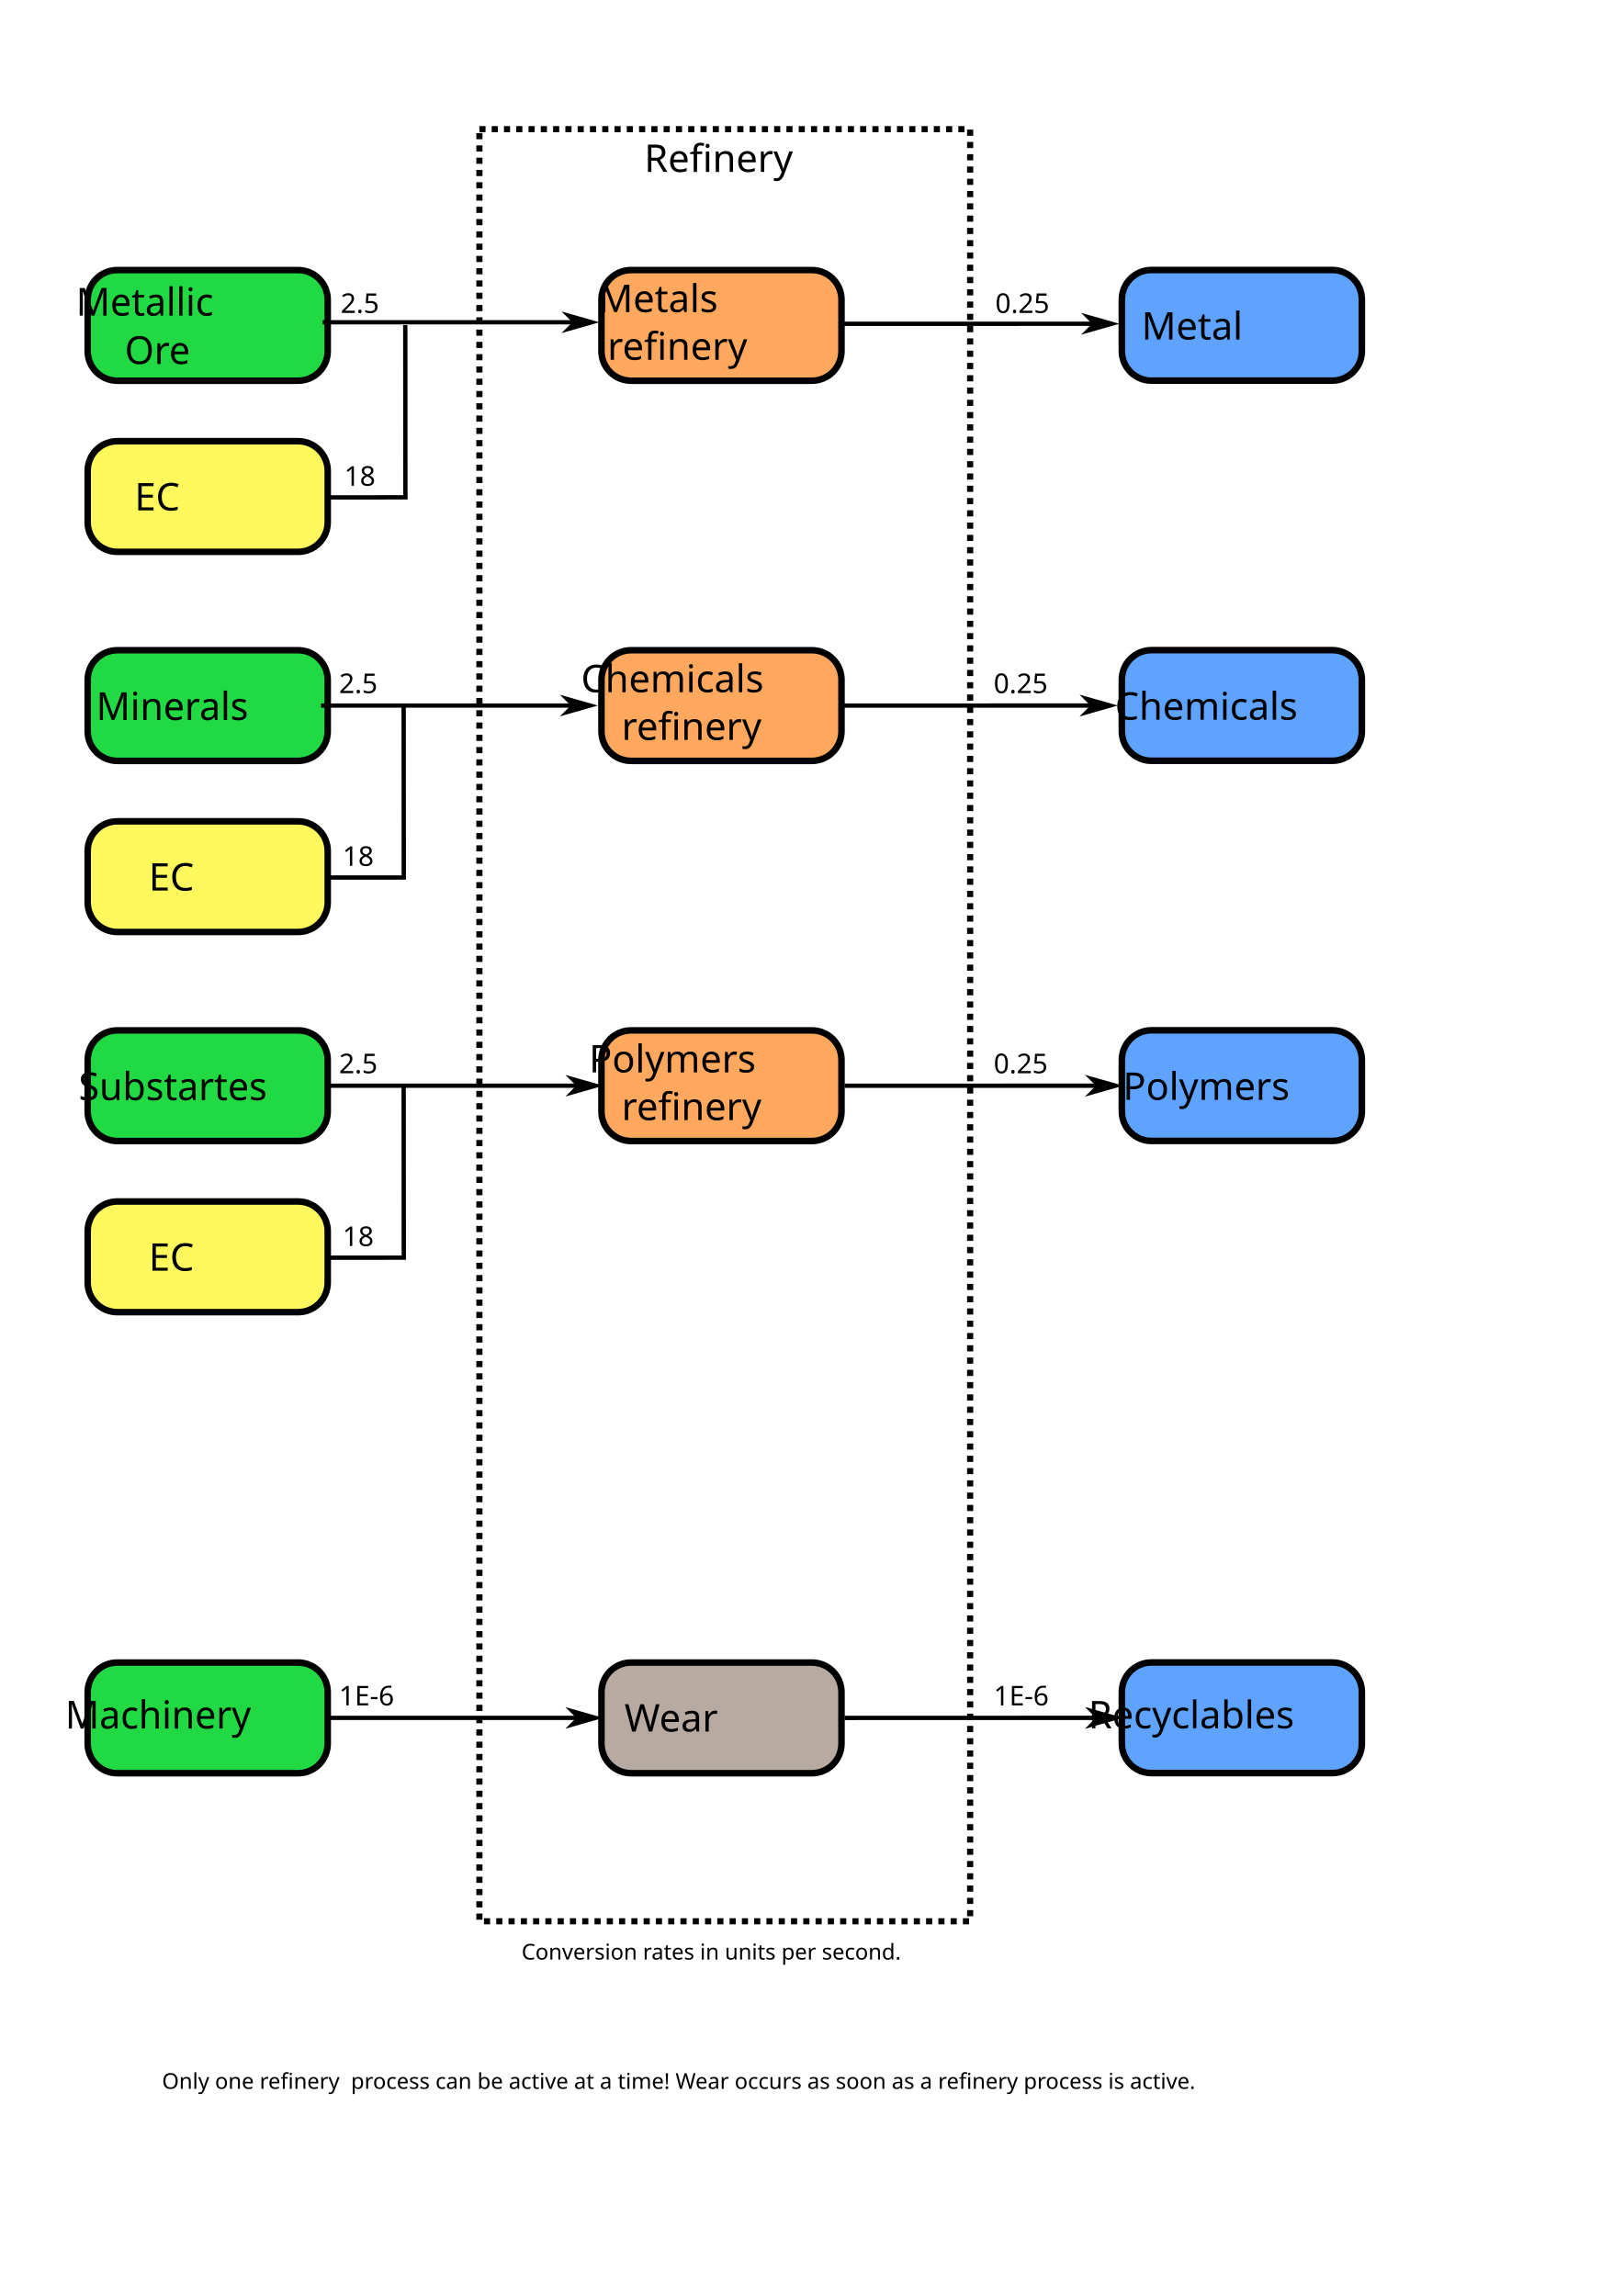
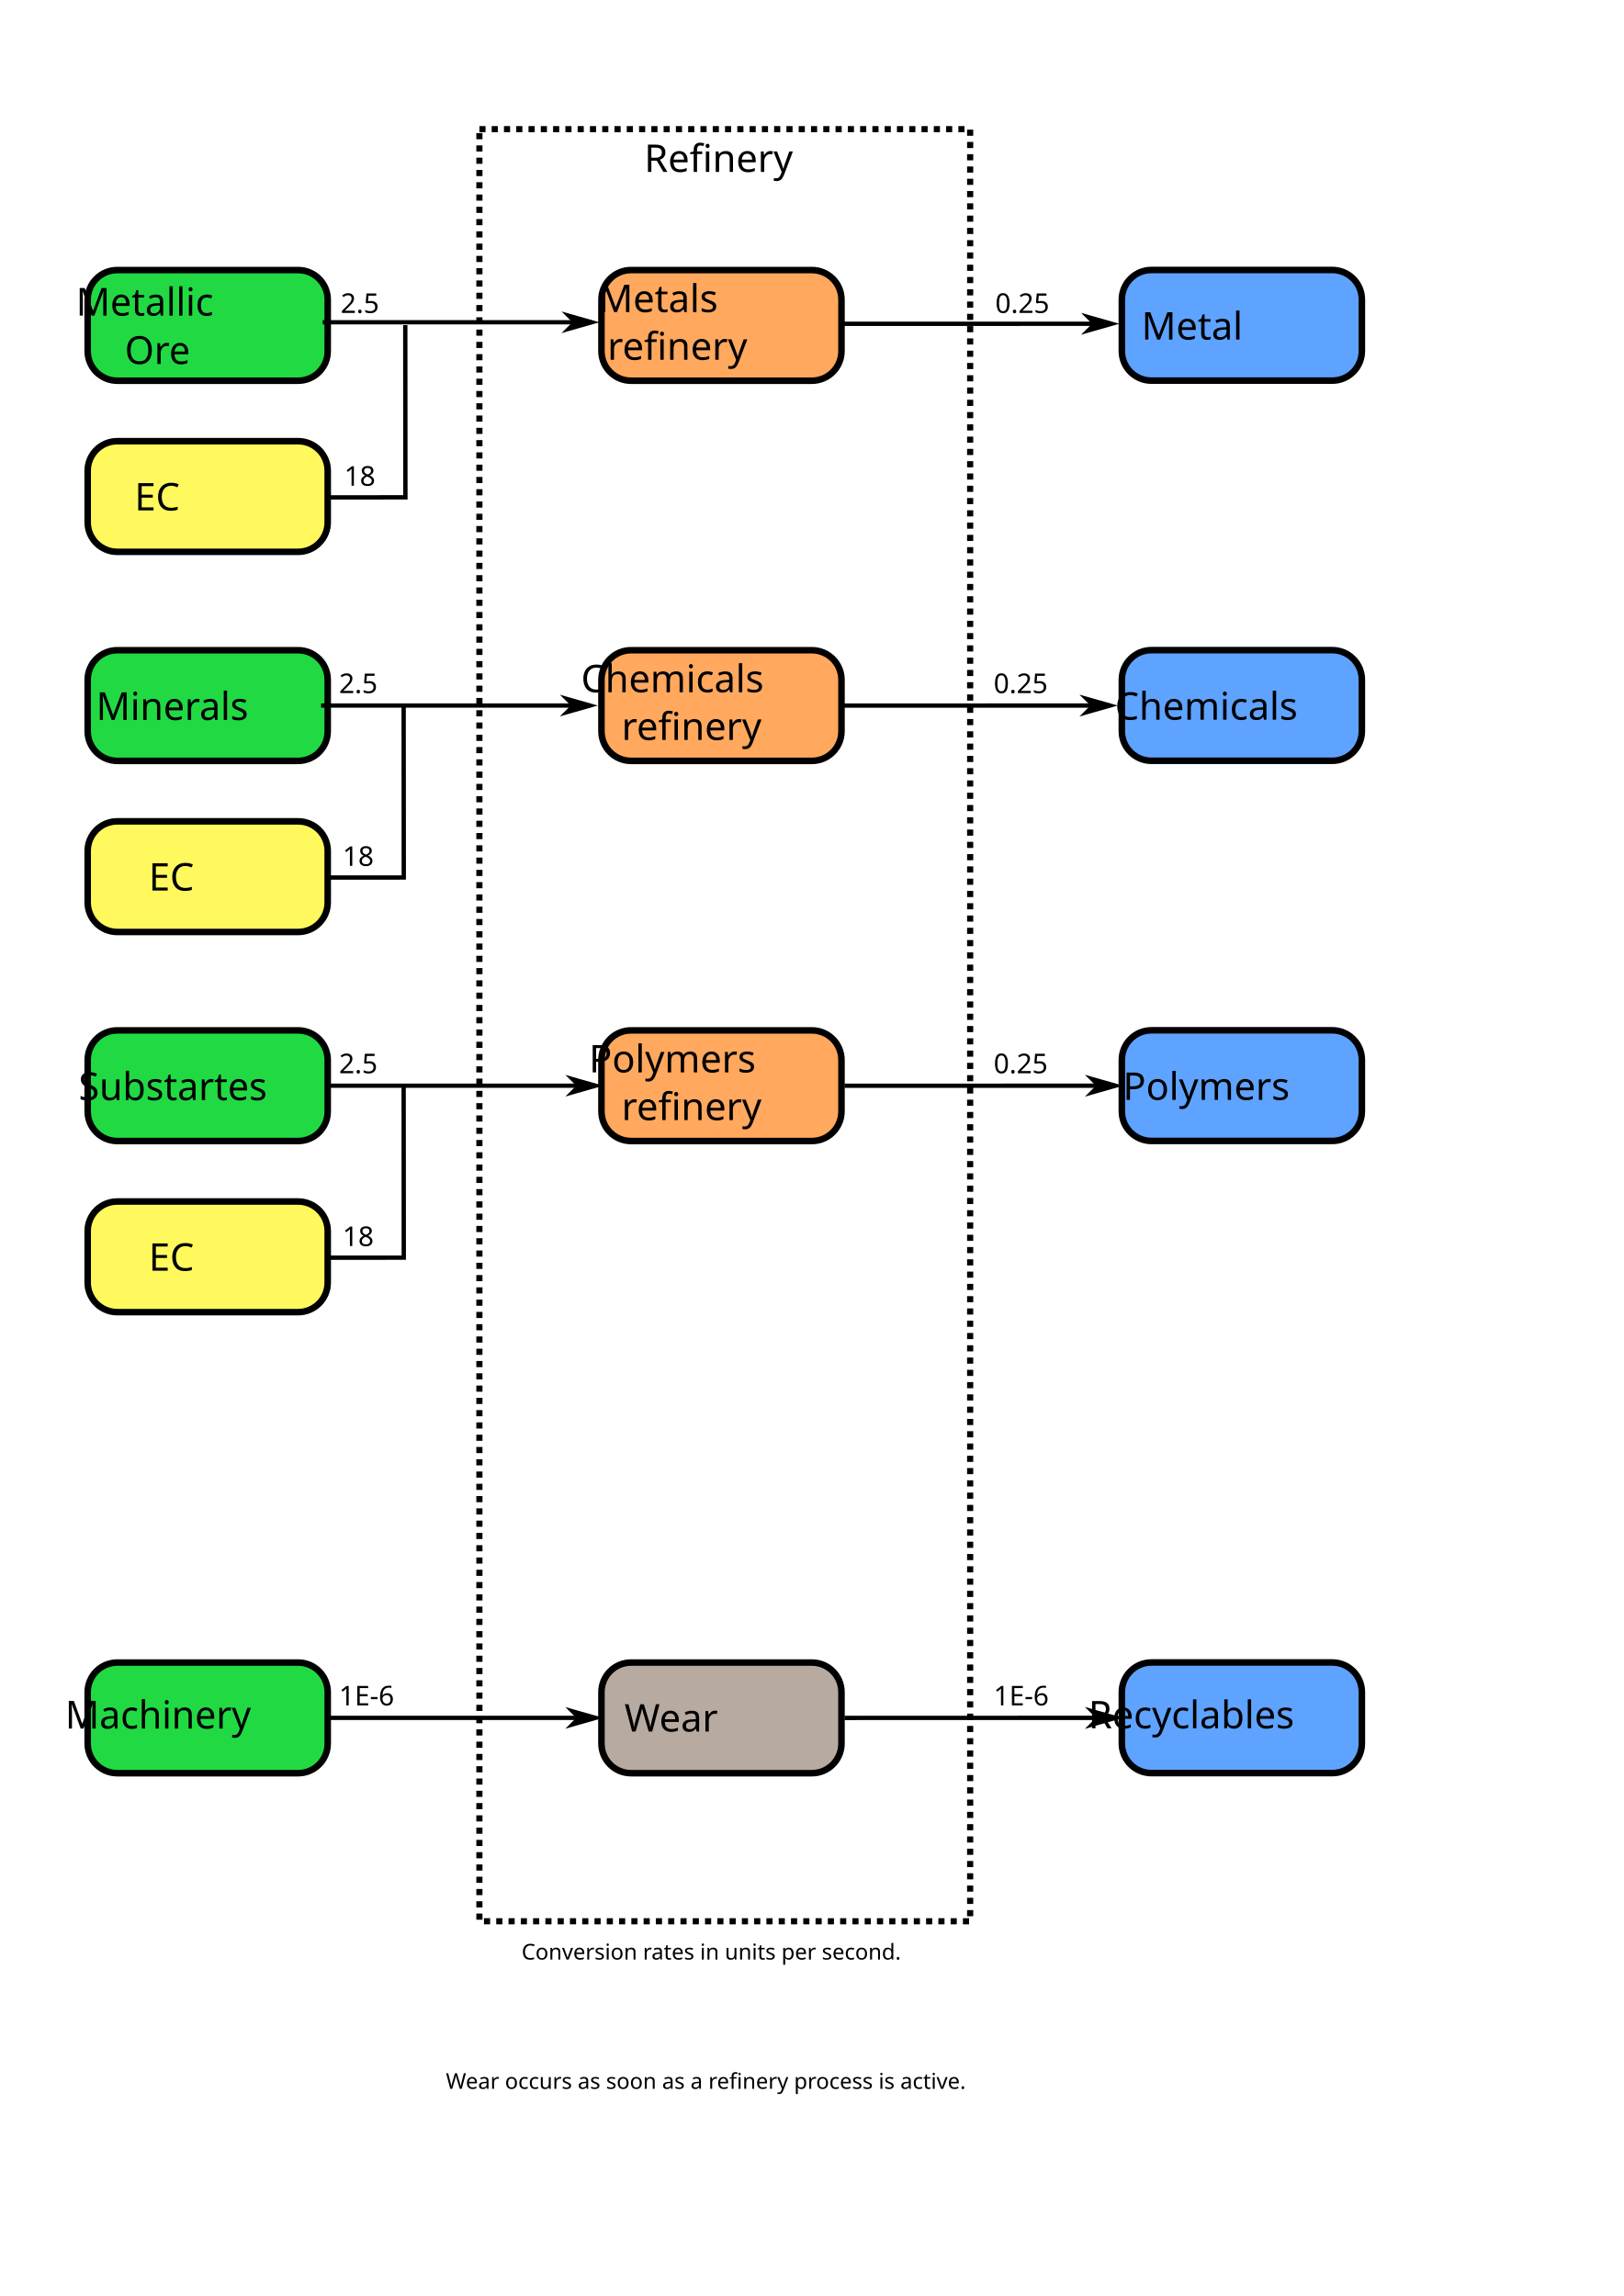
<svg xmlns="http://www.w3.org/2000/svg" width="210mm" height="297mm" viewBox="0 0 744.094 1052.362" id="svg2" version="1.1">
  <defs id="defs4">
    <marker orient="auto" refY="0" refX="0" id="marker6522" style="overflow:visible">
      <path id="path6524" d="M 0,0 5,-5 -12.5,0 5,5 0,0 Z" style="fill:#000000;fill-opacity:1;fill-rule:evenodd;stroke:#000000;stroke-width:1pt;stroke-opacity:1" transform="matrix(-0.4,0,0,-0.4,-4,0)" />
    </marker>
    <marker style="overflow:visible" id="marker6440" refX="0" refY="0" orient="auto">
      <path transform="matrix(-0.4,0,0,-0.4,-4,0)" style="fill:#000000;fill-opacity:1;fill-rule:evenodd;stroke:#000000;stroke-width:1pt;stroke-opacity:1" d="M 0,0 5,-5 -12.5,0 5,5 0,0 Z" id="path6442" />
    </marker>
    <marker orient="auto" refY="0" refX="0" id="marker5517" style="overflow:visible">
      <path id="path5519" d="M 0,0 5,-5 -12.5,0 5,5 0,0 Z" style="fill:#000000;fill-opacity:1;fill-rule:evenodd;stroke:#000000;stroke-width:1pt;stroke-opacity:1" transform="matrix(-0.4,0,0,-0.4,-4,0)" />
    </marker>
    <marker style="overflow:visible" id="marker5236" refX="0" refY="0" orient="auto">
      <path transform="matrix(-0.4,0,0,-0.4,-4,0)" style="fill:#000000;fill-opacity:1;fill-rule:evenodd;stroke:#000000;stroke-width:1pt;stroke-opacity:1" d="M 0,0 5,-5 -12.5,0 5,5 0,0 Z" id="path5238" />
    </marker>
    <marker style="overflow:visible;" id="marker4910" refX="0.0" refY="0.0" orient="auto">
      <path transform="scale(0.4) rotate(180) translate(10,0)" style="fill-rule:evenodd;stroke:#000000;stroke-width:1pt;stroke-opacity:1;fill:#000000;fill-opacity:1" d="M 0.0,0.0 L 5.0,-5.0 L -12.5,0.0 L 5.0,5.0 L 0.0,0.0 z " id="path4912" />
    </marker>
    <marker orient="auto" refY="0.0" refX="0.0" id="Arrow1Mend" style="overflow:visible;">
      <path id="path4243" d="M 0.0,0.0 L 5.0,-5.0 L -12.5,0.0 L 5.0,5.0 L 0.0,0.0 z " style="fill-rule:evenodd;stroke:#000000;stroke-width:1pt;stroke-opacity:1;fill:#000000;fill-opacity:1" transform="scale(0.4) rotate(180) translate(10,0)" />
    </marker>
    <marker orient="auto" refY="0.0" refX="0.0" id="Arrow1Lend" style="overflow:visible;">
      <path id="path4237" d="M 0.0,0.0 L 5.0,-5.0 L -12.5,0.0 L 5.0,5.0 L 0.0,0.0 z " style="fill-rule:evenodd;stroke:#000000;stroke-width:1pt;stroke-opacity:1;fill:#000000;fill-opacity:1" transform="scale(0.8) rotate(180) translate(12.5,0)" />
    </marker>
    <marker orient="auto" refY="0" refX="0" id="Arrow1Mend-6" style="overflow:visible">
      <path id="path4243-6" d="M 0,0 5,-5 -12.5,0 5,5 0,0 Z" style="fill:#000000;fill-opacity:1;fill-rule:evenodd;stroke:#000000;stroke-width:1pt;stroke-opacity:1" transform="matrix(-0.4,0,0,-0.4,-4,0)" />
    </marker>
    <marker style="overflow:visible" id="marker5236-7" refX="0" refY="0" orient="auto">
      <path transform="matrix(-0.4,0,0,-0.4,-4,0)" style="fill:#000000;fill-opacity:1;fill-rule:evenodd;stroke:#000000;stroke-width:1pt;stroke-opacity:1" d="M 0,0 5,-5 -12.5,0 5,5 0,0 Z" id="path5238-2" />
    </marker>
    <marker orient="auto" refY="0" refX="0" id="marker5517-4" style="overflow:visible">
      <path id="path5519-1" d="M 0,0 5,-5 -12.5,0 5,5 0,0 Z" style="fill:#000000;fill-opacity:1;fill-rule:evenodd;stroke:#000000;stroke-width:1pt;stroke-opacity:1" transform="matrix(-0.4,0,0,-0.4,-4,0)" />
    </marker>
    <marker orient="auto" refY="0" refX="0" id="marker5517-4-9" style="overflow:visible">
      <path id="path5519-1-0" d="M 0,0 5,-5 -12.5,0 5,5 0,0 Z" style="fill:#000000;fill-opacity:1;fill-rule:evenodd;stroke:#000000;stroke-width:1pt;stroke-opacity:1" transform="matrix(-0.4,0,0,-0.4,-4,0)" />
    </marker>
  </defs>
  <g id="layer1">
    <flowRoot xml:space="preserve" id="flowRoot4144" style="fill:black;stroke:none;stroke-opacity:1;stroke-width:1px;stroke-linejoin:miter;stroke-linecap:butt;fill-opacity:1;font-family:sans-serif;font-style:normal;font-weight:normal;font-size:40px;line-height:125%;letter-spacing:0px;word-spacing:0px">
      <flowRegion id="flowRegion4146">
        <rect id="rect4148" width="223.571" height="91.429" x="180.714" y="74.505" />
      </flowRegion>
      <flowPara id="flowPara4150" />
    </flowRoot>
    <flowRoot xml:space="preserve" id="flowRoot4171" style="fill:black;stroke:none;stroke-opacity:1;stroke-width:1px;stroke-linejoin:miter;stroke-linecap:butt;fill-opacity:1;font-family:sans-serif;font-style:normal;font-weight:normal;font-size:25px;line-height:125%;letter-spacing:0px;word-spacing:0px">
      <flowRegion id="flowRegion4173">
        <rect id="rect4175" width="258.571" height="77.143" x="15" y="215.219" />
      </flowRegion>
      <flowPara id="flowPara4177" />
    </flowRoot>
    <rect style="fill:#00ff00;fill-opacity:0;stroke:#000000;stroke-width:2.814;stroke-miterlimit:4;stroke-dasharray:2.814, 2.814;stroke-dashoffset:0;stroke-opacity:1" id="rect4181" width="224.9" height="821.407" x="219.693" y="59.198" />
    <text xml:space="preserve" style="font-style:normal;font-weight:normal;font-size:25px;line-height:125%;font-family:sans-serif;letter-spacing:0px;word-spacing:0px;fill:#000000;fill-opacity:1;stroke:none;stroke-width:1px;stroke-linecap:butt;stroke-linejoin:miter;stroke-opacity:1" x="295.229" y="78.791" id="text4183">
      <tspan x="295.229" y="78.791" id="tspan4187" style="font-size:17.5px">Refinery</tspan>
    </text>
    <text xml:space="preserve" style="font-style:normal;font-weight:normal;font-size:16.25px;line-height:125%;font-family:sans-serif;letter-spacing:0px;word-spacing:0px;fill:#000000;fill-opacity:1;stroke:none;stroke-width:1px;stroke-linecap:butt;stroke-linejoin:miter;stroke-opacity:1;" x="479.317" y="269.494" id="text4815">
      <tspan id="tspan4817" x="479.317" y="269.494" />
    </text>
    <flowRoot xml:space="preserve" id="flowRoot4841" style="fill:black;stroke:none;stroke-opacity:1;stroke-width:1px;stroke-linejoin:miter;stroke-linecap:butt;fill-opacity:1;font-family:sans-serif;font-style:normal;font-weight:normal;font-size:25px;line-height:125%;letter-spacing:0px;word-spacing:0px">
      <flowRegion id="flowRegion4843">
        <rect id="rect4845" width="89.904" height="45.962" x="172.736" y="106.859" />
      </flowRegion>
      <flowPara id="flowPara4847" />
    </flowRoot>
    <path style="display:none;fill:none;fill-rule:evenodd;stroke:#000000;stroke-width:1px;stroke-linecap:butt;stroke-linejoin:miter;stroke-opacity:1" d="M 471.236,212.42 25.254,12.41" id="path5068" />
    <text xml:space="preserve" style="font-style:normal;font-weight:normal;font-size:10px;line-height:125%;font-family:sans-serif;letter-spacing:0px;word-spacing:0px;fill:#000000;fill-opacity:1;stroke:none;stroke-width:1px;stroke-linecap:butt;stroke-linejoin:miter;stroke-opacity:1" x="239.015" y="898.149" id="text5772">
      <tspan id="tspan5774" x="239.015" y="898.149">Conversion rates in units per second.</tspan>
    </text>
    <g id="g6219" transform="translate(1.398443,0)">
      <rect ry="13.571" y="123.784" x="274.229" height="50.714" width="110" id="rect3336" style="fill:#ff7600;fill-opacity:0.631;fill-rule:evenodd;stroke:#000000;stroke-width:3;stroke-linecap:butt;stroke-linejoin:miter;stroke-miterlimit:4;stroke-dasharray:none;stroke-opacity:1" />
      <text id="text4140" y="143.031" x="329.49" style="font-style:normal;font-weight:normal;font-size:25px;line-height:125%;font-family:sans-serif;text-align:center;letter-spacing:0px;word-spacing:0px;text-anchor:middle;fill:#000000;fill-opacity:1;stroke:none;stroke-width:1px;stroke-linecap:butt;stroke-linejoin:miter;stroke-opacity:1" xml:space="preserve">
        <tspan style="font-size:17.5px;text-align:center;text-anchor:middle" y="143.031" x="329.49" id="tspan4142">Metals</tspan>
        <tspan id="tspan4231" style="font-size:17.5px;text-align:center;text-anchor:middle" y="164.906" x="329.49"> refinery</tspan>
      </text>
      <rect ry="13.571" y="123.784" x="38.783" height="50.714" width="110" id="rect3336-1" style="fill:#00d428;fill-opacity:0.871;fill-rule:evenodd;stroke:#000000;stroke-width:3;stroke-linecap:butt;stroke-linejoin:miter;stroke-miterlimit:4;stroke-dasharray:none;stroke-opacity:1" />
      <text transform="scale(0.9869375,1.013235)" id="text4167" y="142.779" x="94.166" style="font-style:normal;font-weight:normal;font-size:24.673px;line-height:125%;font-family:sans-serif;text-align:center;letter-spacing:0px;word-spacing:0px;text-anchor:middle;fill:#000000;fill-opacity:1;stroke:none;stroke-width:1px;stroke-linecap:butt;stroke-linejoin:miter;stroke-opacity:1" xml:space="preserve">
        <tspan id="tspan4235" style="font-size:17.5px;text-align:center;text-anchor:middle" y="142.779" x="96.951">Metallic </tspan>
        <tspan id="tspan4239" style="font-size:17.5px;text-align:center;text-anchor:middle" y="164.654" x="94.166">Ore</tspan>
      </text>
      <path id="path4228" d="m 146.496,147.712 122.964,0" style="fill:none;fill-rule:evenodd;stroke:#000000;stroke-width:1.958;stroke-linecap:butt;stroke-linejoin:miter;stroke-miterlimit:4;stroke-dasharray:none;stroke-opacity:1;marker-end:url(#Arrow1Mend)" />
      <text id="text4819-7" y="143.427" x="154.702" style="font-style:normal;font-weight:normal;font-size:25px;line-height:125%;font-family:sans-serif;letter-spacing:0px;word-spacing:0px;fill:#000000;fill-opacity:1;stroke:none;stroke-width:1px;stroke-linecap:butt;stroke-linejoin:miter;stroke-opacity:1" xml:space="preserve">
        <tspan style="font-size:12.5px" y="143.427" x="154.702" id="tspan4821-8">2.5</tspan>
      </text>
      <rect ry="13.571" y="123.746" x="512.706" height="50.714" width="110" id="rect3336-7-5" style="fill:#006dff;fill-opacity:0.631;fill-rule:evenodd;stroke:#000000;stroke-width:3;stroke-linecap:butt;stroke-linejoin:miter;stroke-miterlimit:4;stroke-dasharray:none;stroke-opacity:1" />
      <text id="text4811-8" y="155.628" x="567.663" style="font-style:normal;font-weight:normal;font-size:25px;line-height:125%;font-family:sans-serif;letter-spacing:0px;word-spacing:0px;fill:#000000;fill-opacity:1;stroke:none;stroke-width:1px;stroke-linecap:butt;stroke-linejoin:miter;stroke-opacity:1" xml:space="preserve">
        <tspan style="font-size:17.5px;text-align:center;text-anchor:middle" id="tspan5120" y="155.628" x="567.663">Metal</tspan>
      </text>
      <path id="path5124" d="m 383.884,148.418 123.811,-0.021" style="fill:none;fill-rule:evenodd;stroke:#000000;stroke-width:1.979;stroke-linecap:butt;stroke-linejoin:miter;stroke-miterlimit:4;stroke-dasharray:none;stroke-opacity:1;marker-end:url(#Arrow1Mend-6)" />
      <text id="text4819-7-1" y="143.427" x="454.709" style="font-style:normal;font-weight:normal;font-size:25px;line-height:125%;font-family:sans-serif;letter-spacing:0px;word-spacing:0px;fill:#000000;fill-opacity:1;stroke:none;stroke-width:1px;stroke-linecap:butt;stroke-linejoin:miter;stroke-opacity:1" xml:space="preserve">
        <tspan style="font-size:12.5px" y="143.427" x="454.709" id="tspan4821-8-6">0.25</tspan>
      </text>
      <rect ry="13.571" y="202.216" x="38.783" height="50.714" width="110" id="rect3336-3" style="fill:#fff600;fill-opacity:0.631;fill-rule:evenodd;stroke:#000000;stroke-width:3;stroke-linecap:butt;stroke-linejoin:miter;stroke-miterlimit:4;stroke-dasharray:none;stroke-opacity:1" />
      <text id="text4140-2" y="233.943" x="93.407" style="font-style:normal;font-weight:normal;font-size:25px;line-height:125%;font-family:sans-serif;text-align:center;letter-spacing:0px;word-spacing:0px;text-anchor:middle;fill:#000000;fill-opacity:1;stroke:none;stroke-width:1px;stroke-linecap:butt;stroke-linejoin:miter;stroke-opacity:1" xml:space="preserve">
        <tspan id="tspan4231-1" style="font-size:17.5px;text-align:center;text-anchor:middle" y="233.943" x="93.407">EC</tspan>
      </text>
      <path id="path4330" d="m 148.491,227.961 35.895,-0.008 -0.058,-78.934" style="fill:none;fill-rule:evenodd;stroke:#000000;stroke-width:1.992;stroke-linecap:butt;stroke-linejoin:miter;stroke-miterlimit:4;stroke-dasharray:none;stroke-opacity:1" />
      <text id="text4819-7-16" y="222.627" x="156.344" style="font-style:normal;font-weight:normal;font-size:25px;line-height:125%;font-family:sans-serif;letter-spacing:0px;word-spacing:0px;fill:#000000;fill-opacity:1;stroke:none;stroke-width:1px;stroke-linecap:butt;stroke-linejoin:miter;stroke-opacity:1" xml:space="preserve">
        <tspan style="font-size:12.5px" y="222.627" x="156.344" id="tspan4821-8-7">18</tspan>
      </text>
    </g>
    <rect style="fill:#ff7600;fill-opacity:0.631;fill-rule:evenodd;stroke:#000000;stroke-width:3;stroke-linecap:butt;stroke-linejoin:miter;stroke-miterlimit:4;stroke-dasharray:none;stroke-opacity:1" id="rect3336-8" width="110" height="50.714" x="275.628" y="298.027" ry="13.571" />
    <text xml:space="preserve" style="font-style:normal;font-weight:normal;font-size:25px;line-height:125%;font-family:sans-serif;text-align:center;letter-spacing:0px;word-spacing:0px;text-anchor:middle;fill:#000000;fill-opacity:1;stroke:none;stroke-width:1px;stroke-linecap:butt;stroke-linejoin:miter;stroke-opacity:1" x="330.888" y="317.275" id="text4140-8">
      <tspan id="tspan4142-8" x="330.888" y="317.275" style="font-size:17.5px;text-align:center;text-anchor:middle">Chemicals</tspan>
      <tspan x="330.888" y="339.15" style="font-size:17.5px;text-align:center;text-anchor:middle" id="tspan4231-8"> refinery</tspan>
    </text>
    <rect style="fill:#00d428;fill-opacity:0.871;fill-rule:evenodd;stroke:#000000;stroke-width:3;stroke-linecap:butt;stroke-linejoin:miter;stroke-miterlimit:4;stroke-dasharray:none;stroke-opacity:1" id="rect3336-1-6" width="110" height="50.714" x="40.182" y="298.027" ry="13.571" />
    <text xml:space="preserve" style="font-style:normal;font-weight:normal;font-size:24.673px;line-height:125%;font-family:sans-serif;text-align:center;letter-spacing:0px;word-spacing:0px;text-anchor:middle;fill:#000000;fill-opacity:1;stroke:none;stroke-width:1px;stroke-linecap:butt;stroke-linejoin:miter;stroke-opacity:1" x="96.014" y="325.684" id="text4167-7" transform="scale(0.9869375,1.013235)">
      <tspan x="96.014" y="325.684" style="font-size:17.5px;text-align:center;text-anchor:middle" id="tspan4239-9">Minerals</tspan>
    </text>
    <path style="fill:none;fill-rule:evenodd;stroke:#000000;stroke-width:1.958;stroke-linecap:butt;stroke-linejoin:miter;stroke-miterlimit:4;stroke-dasharray:none;stroke-opacity:1;marker-end:url(#marker5236)" d="m 147.15,323.385 122.964,0" id="path4228-6" />
    <text xml:space="preserve" style="font-style:normal;font-weight:normal;font-size:25px;line-height:125%;font-family:sans-serif;letter-spacing:0px;word-spacing:0px;fill:#000000;fill-opacity:1;stroke:none;stroke-width:1px;stroke-linecap:butt;stroke-linejoin:miter;stroke-opacity:1" x="155.356" y="317.67" id="text4819-7-5">
      <tspan id="tspan4821-8-2" x="155.356" y="317.67" style="font-size:12.5px">2.5</tspan>
    </text>
    <rect style="fill:#006dff;fill-opacity:0.631;fill-rule:evenodd;stroke:#000000;stroke-width:3;stroke-linecap:butt;stroke-linejoin:miter;stroke-miterlimit:4;stroke-dasharray:none;stroke-opacity:1" id="rect3336-7-5-9" width="110" height="50.714" x="514.104" y="297.99" ry="13.571" />
    <text xml:space="preserve" style="font-style:normal;font-weight:normal;font-size:25px;line-height:125%;font-family:sans-serif;letter-spacing:0px;word-spacing:0px;fill:#000000;fill-opacity:1;stroke:none;stroke-width:1px;stroke-linecap:butt;stroke-linejoin:miter;stroke-opacity:1" x="569.061" y="329.871" id="text4811-8-9">
      <tspan x="569.061" y="329.871" id="tspan5120-6" style="font-size:17.5px;text-align:center;text-anchor:middle">Chemicals</tspan>
    </text>
    <path style="fill:none;fill-rule:evenodd;stroke:#000000;stroke-width:1.979;stroke-linecap:butt;stroke-linejoin:miter;stroke-miterlimit:4;stroke-dasharray:none;stroke-opacity:1;marker-end:url(#marker5517)" d="m 384.538,323.403 123.811,-0.021" id="path5124-2" />
    <text xml:space="preserve" style="font-style:normal;font-weight:normal;font-size:25px;line-height:125%;font-family:sans-serif;letter-spacing:0px;word-spacing:0px;fill:#000000;fill-opacity:1;stroke:none;stroke-width:1px;stroke-linecap:butt;stroke-linejoin:miter;stroke-opacity:1" x="455.363" y="317.67" id="text4819-7-1-9">
      <tspan id="tspan4821-8-6-5" x="455.363" y="317.67" style="font-size:12.5px">0.25</tspan>
    </text>
    <rect style="fill:#fff600;fill-opacity:0.631;fill-rule:evenodd;stroke:#000000;stroke-width:3;stroke-linecap:butt;stroke-linejoin:miter;stroke-miterlimit:4;stroke-dasharray:none;stroke-opacity:1" id="rect3336-3-1" width="110" height="50.714" x="40.182" y="376.459" ry="13.571" />
    <text xml:space="preserve" style="font-style:normal;font-weight:normal;font-size:25px;line-height:125%;font-family:sans-serif;text-align:center;letter-spacing:0px;word-spacing:0px;text-anchor:middle;fill:#000000;fill-opacity:1;stroke:none;stroke-width:1px;stroke-linecap:butt;stroke-linejoin:miter;stroke-opacity:1" x="94.806" y="408.187" id="text4140-2-6">
      <tspan x="94.806" y="408.187" style="font-size:17.5px;text-align:center;text-anchor:middle" id="tspan4231-1-7">EC</tspan>
    </text>
    <path style="fill:none;fill-rule:evenodd;stroke:#000000;stroke-width:1.989;stroke-linecap:butt;stroke-linejoin:miter;stroke-miterlimit:4;stroke-dasharray:none;stroke-opacity:1" d="m 149.144,402.207 35.896,-0.008 -0.058,-78.701" id="path4330-1" />
    <text xml:space="preserve" style="font-style:normal;font-weight:normal;font-size:25px;line-height:125%;font-family:sans-serif;letter-spacing:0px;word-spacing:0px;fill:#000000;fill-opacity:1;stroke:none;stroke-width:1px;stroke-linecap:butt;stroke-linejoin:miter;stroke-opacity:1" x="156.998" y="396.87" id="text4819-7-16-5">
      <tspan id="tspan4821-8-7-8" x="156.998" y="396.87" style="font-size:12.5px">18</tspan>
    </text>
    <rect style="fill:#ff7600;fill-opacity:0.631;fill-rule:evenodd;stroke:#000000;stroke-width:3;stroke-linecap:butt;stroke-linejoin:miter;stroke-miterlimit:4;stroke-dasharray:none;stroke-opacity:1" id="rect3336-8-1" width="110" height="50.714" x="275.628" y="472.271" ry="13.571" />
    <text xml:space="preserve" style="font-style:normal;font-weight:normal;font-size:25px;line-height:125%;font-family:sans-serif;text-align:center;letter-spacing:0px;word-spacing:0px;text-anchor:middle;fill:#000000;fill-opacity:1;stroke:none;stroke-width:1px;stroke-linecap:butt;stroke-linejoin:miter;stroke-opacity:1" x="330.888" y="491.519" id="text4140-8-2">
      <tspan id="tspan4142-8-0" x="330.888" y="491.519" style="font-size:17.5px;text-align:center;text-anchor:middle">Polymers</tspan>
      <tspan x="330.888" y="513.394" style="font-size:17.5px;text-align:center;text-anchor:middle" id="tspan4231-8-1"> refinery</tspan>
    </text>
    <rect style="fill:#00d428;fill-opacity:0.871;fill-rule:evenodd;stroke:#000000;stroke-width:3;stroke-linecap:butt;stroke-linejoin:miter;stroke-miterlimit:4;stroke-dasharray:none;stroke-opacity:1" id="rect3336-1-6-6" width="110" height="50.714" x="40.182" y="472.271" ry="13.571" />
    <text xml:space="preserve" style="font-style:normal;font-weight:normal;font-size:24.673px;line-height:125%;font-family:sans-serif;text-align:center;letter-spacing:0px;word-spacing:0px;text-anchor:middle;fill:#000000;fill-opacity:1;stroke:none;stroke-width:1px;stroke-linecap:butt;stroke-linejoin:miter;stroke-opacity:1" x="96.296" y="497.652" id="text4167-7-0" transform="scale(0.9869375,1.013235)">
      <tspan x="96.296" y="497.652" style="font-size:17.5px;text-align:center;text-anchor:middle" id="tspan4239-9-0">Substartes</tspan>
    </text>
    <path style="fill:none;fill-rule:evenodd;stroke:#000000;stroke-width:1.958;stroke-linecap:butt;stroke-linejoin:miter;stroke-miterlimit:4;stroke-dasharray:none;stroke-opacity:1;marker-end:url(#marker5236-7)" d="m 149.651,497.628 122.964,0" id="path4228-6-9" />
    <text xml:space="preserve" style="font-style:normal;font-weight:normal;font-size:25px;line-height:125%;font-family:sans-serif;letter-spacing:0px;word-spacing:0px;fill:#000000;fill-opacity:1;stroke:none;stroke-width:1px;stroke-linecap:butt;stroke-linejoin:miter;stroke-opacity:1" x="155.356" y="491.914" id="text4819-7-5-3">
      <tspan id="tspan4821-8-2-1" x="155.356" y="491.914" style="font-size:12.5px">2.5</tspan>
    </text>
    <rect style="fill:#006dff;fill-opacity:0.631;fill-rule:evenodd;stroke:#000000;stroke-width:3;stroke-linecap:butt;stroke-linejoin:miter;stroke-miterlimit:4;stroke-dasharray:none;stroke-opacity:1" id="rect3336-7-5-9-6" width="110" height="50.714" x="514.104" y="472.234" ry="13.571" />
    <text xml:space="preserve" style="font-style:normal;font-weight:normal;font-size:25px;line-height:125%;font-family:sans-serif;letter-spacing:0px;word-spacing:0px;fill:#000000;fill-opacity:1;stroke:none;stroke-width:1px;stroke-linecap:butt;stroke-linejoin:miter;stroke-opacity:1" x="569.061" y="504.115" id="text4811-8-9-4">
      <tspan x="569.061" y="504.115" id="tspan5120-6-2" style="font-size:17.5px;text-align:center;text-anchor:middle">Polymers</tspan>
    </text>
    <path style="fill:none;fill-rule:evenodd;stroke:#000000;stroke-width:1.979;stroke-linecap:butt;stroke-linejoin:miter;stroke-miterlimit:4;stroke-dasharray:none;stroke-opacity:1;marker-end:url(#marker5517-4)" d="m 387.039,497.647 123.811,-0.021" id="path5124-2-7" />
    <text xml:space="preserve" style="font-style:normal;font-weight:normal;font-size:25px;line-height:125%;font-family:sans-serif;letter-spacing:0px;word-spacing:0px;fill:#000000;fill-opacity:1;stroke:none;stroke-width:1px;stroke-linecap:butt;stroke-linejoin:miter;stroke-opacity:1" x="455.363" y="491.914" id="text4819-7-1-9-3">
      <tspan id="tspan4821-8-6-5-0" x="455.363" y="491.914" style="font-size:12.5px">0.25</tspan>
    </text>
    <rect style="fill:#fff600;fill-opacity:0.631;fill-rule:evenodd;stroke:#000000;stroke-width:3;stroke-linecap:butt;stroke-linejoin:miter;stroke-miterlimit:4;stroke-dasharray:none;stroke-opacity:1" id="rect3336-3-1-1" width="110" height="50.714" x="40.182" y="550.703" ry="13.571" />
    <text xml:space="preserve" style="font-style:normal;font-weight:normal;font-size:25px;line-height:125%;font-family:sans-serif;text-align:center;letter-spacing:0px;word-spacing:0px;text-anchor:middle;fill:#000000;fill-opacity:1;stroke:none;stroke-width:1px;stroke-linecap:butt;stroke-linejoin:miter;stroke-opacity:1" x="94.806" y="582.43" id="text4140-2-6-7">
      <tspan x="94.806" y="582.43" style="font-size:17.5px;text-align:center;text-anchor:middle" id="tspan4231-1-7-6">EC</tspan>
    </text>
    <path style="fill:none;fill-rule:evenodd;stroke:#000000;stroke-width:1.989;stroke-linecap:butt;stroke-linejoin:miter;stroke-miterlimit:4;stroke-dasharray:none;stroke-opacity:1" d="m 149.144,576.45 35.896,-0.008 -0.058,-78.701" id="path4330-1-3" />
    <text xml:space="preserve" style="font-style:normal;font-weight:normal;font-size:25px;line-height:125%;font-family:sans-serif;letter-spacing:0px;word-spacing:0px;fill:#000000;fill-opacity:1;stroke:none;stroke-width:1px;stroke-linecap:butt;stroke-linejoin:miter;stroke-opacity:1" x="156.998" y="571.114" id="text4819-7-16-5-9">
      <tspan id="tspan4821-8-7-8-4" x="156.998" y="571.114" style="font-size:12.5px">18</tspan>
    </text>
    <g id="g6664" transform="translate(2.142851,0)">
      <rect ry="13.571" y="762.024" x="273.485" height="50.714" width="110" id="rect3336-8-1-8" style="fill:#8d7969;fill-opacity:0.631;fill-rule:evenodd;stroke:#000000;stroke-width:3;stroke-linecap:butt;stroke-linejoin:miter;stroke-miterlimit:4;stroke-dasharray:none;stroke-opacity:1" />
      <text id="text4140-8-2-3" y="793.636" x="328.203" style="font-style:normal;font-weight:normal;font-size:25px;line-height:125%;font-family:sans-serif;text-align:center;letter-spacing:0px;word-spacing:0px;text-anchor:middle;fill:#000000;fill-opacity:1;stroke:none;stroke-width:1px;stroke-linecap:butt;stroke-linejoin:miter;stroke-opacity:1" xml:space="preserve">
        <tspan id="tspan4231-8-1-0" style="font-size:17.5px;text-align:center;text-anchor:middle" y="793.636" x="328.203">Wear</tspan>
      </text>
      <rect ry="13.571" y="762.024" x="38.039" height="50.714" width="110" id="rect3336-1-6-6-1" style="fill:#00d428;fill-opacity:0.871;fill-rule:evenodd;stroke:#000000;stroke-width:3;stroke-linecap:butt;stroke-linejoin:miter;stroke-miterlimit:4;stroke-dasharray:none;stroke-opacity:1" />
      <text transform="scale(0.9869375,1.013235)" id="text4167-7-0-9" y="781.924" x="93.672" style="font-style:normal;font-weight:normal;font-size:24.673px;line-height:125%;font-family:sans-serif;text-align:center;letter-spacing:0px;word-spacing:0px;text-anchor:middle;fill:#000000;fill-opacity:1;stroke:none;stroke-width:1px;stroke-linecap:butt;stroke-linejoin:miter;stroke-opacity:1" xml:space="preserve">
        <tspan id="tspan4239-9-0-0" style="font-size:17.5px;text-align:center;text-anchor:middle" y="781.924" x="93.672">Machinery</tspan>
      </text>
      <path id="path4228-6-9-6" d="m 147.508,787.381 122.964,0" style="fill:none;fill-rule:evenodd;stroke:#000000;stroke-width:1.958;stroke-linecap:butt;stroke-linejoin:miter;stroke-miterlimit:4;stroke-dasharray:none;stroke-opacity:1;marker-end:url(#marker6440)" />
      <text id="text4819-7-5-3-7" y="781.667" x="153.213" style="font-style:normal;font-weight:normal;font-size:25px;line-height:125%;font-family:sans-serif;letter-spacing:0px;word-spacing:0px;fill:#000000;fill-opacity:1;stroke:none;stroke-width:1px;stroke-linecap:butt;stroke-linejoin:miter;stroke-opacity:1" xml:space="preserve">
        <tspan style="font-size:12.5px" y="781.667" x="153.213" id="tspan4821-8-2-1-3">1E-6</tspan>
      </text>
      <rect ry="13.571" y="761.986" x="511.961" height="50.714" width="110" id="rect3336-7-5-9-6-3" style="fill:#006dff;fill-opacity:0.631;fill-rule:evenodd;stroke:#000000;stroke-width:3;stroke-linecap:butt;stroke-linejoin:miter;stroke-miterlimit:4;stroke-dasharray:none;stroke-opacity:1" />
      <text id="text4811-8-9-4-0" y="792.171" x="566.534" style="font-style:normal;font-weight:normal;font-size:25px;line-height:125%;font-family:sans-serif;letter-spacing:0px;word-spacing:0px;fill:#000000;fill-opacity:1;stroke:none;stroke-width:1px;stroke-linecap:butt;stroke-linejoin:miter;stroke-opacity:1" xml:space="preserve">
        <tspan style="font-size:17.5px;text-align:center;text-anchor:middle" id="tspan5120-6-2-4" y="792.171" x="566.534">Recyclables</tspan>
      </text>
      <path id="path5124-2-7-5" d="m 384.896,787.399 123.811,-0.021" style="fill:none;fill-rule:evenodd;stroke:#000000;stroke-width:1.979;stroke-linecap:butt;stroke-linejoin:miter;stroke-miterlimit:4;stroke-dasharray:none;stroke-opacity:1;marker-end:url(#marker6522)" />
      <text id="text4819-7-1-9-3-5" y="781.667" x="453.22" style="font-style:normal;font-weight:normal;font-size:25px;line-height:125%;font-family:sans-serif;letter-spacing:0px;word-spacing:0px;fill:#000000;fill-opacity:1;stroke:none;stroke-width:1px;stroke-linecap:butt;stroke-linejoin:miter;stroke-opacity:1" xml:space="preserve">
        <tspan style="font-size:12.5px" y="781.667" x="453.22" id="tspan4821-8-6-5-0-3">1E-6</tspan>
      </text>
    </g>
-     <text xml:space="preserve" style="font-style:normal;font-weight:normal;font-size:10px;line-height:125%;font-family:sans-serif;letter-spacing:0px;word-spacing:0px;fill:#000000;fill-opacity:1;stroke:none;stroke-width:1px;stroke-linecap:butt;stroke-linejoin:miter;stroke-opacity:1" x="74.24" y="957.408" id="text6681">
-       <tspan id="tspan6683" x="74.24" y="957.408">Only one refinery  process can be active at a time! Wear occurs as soon as a refinery process is active.</tspan>
+     <text xml:space="preserve" style="font-style:normal;font-weight:normal;font-size:10px;line-height:125%;font-family:sans-serif;letter-spacing:0px;word-spacing:0px;fill:#000000;fill-opacity:1;stroke:none;stroke-width:1px;stroke-linecap:butt;stroke-linejoin:miter;stroke-opacity:1" x="201.728" y="957.408" id="text6681">
+       <tspan id="tspan6683" x="201.728" y="957.408"> Wear occurs as soon as a refinery process is active.</tspan>
    </text>
  </g>
</svg>
